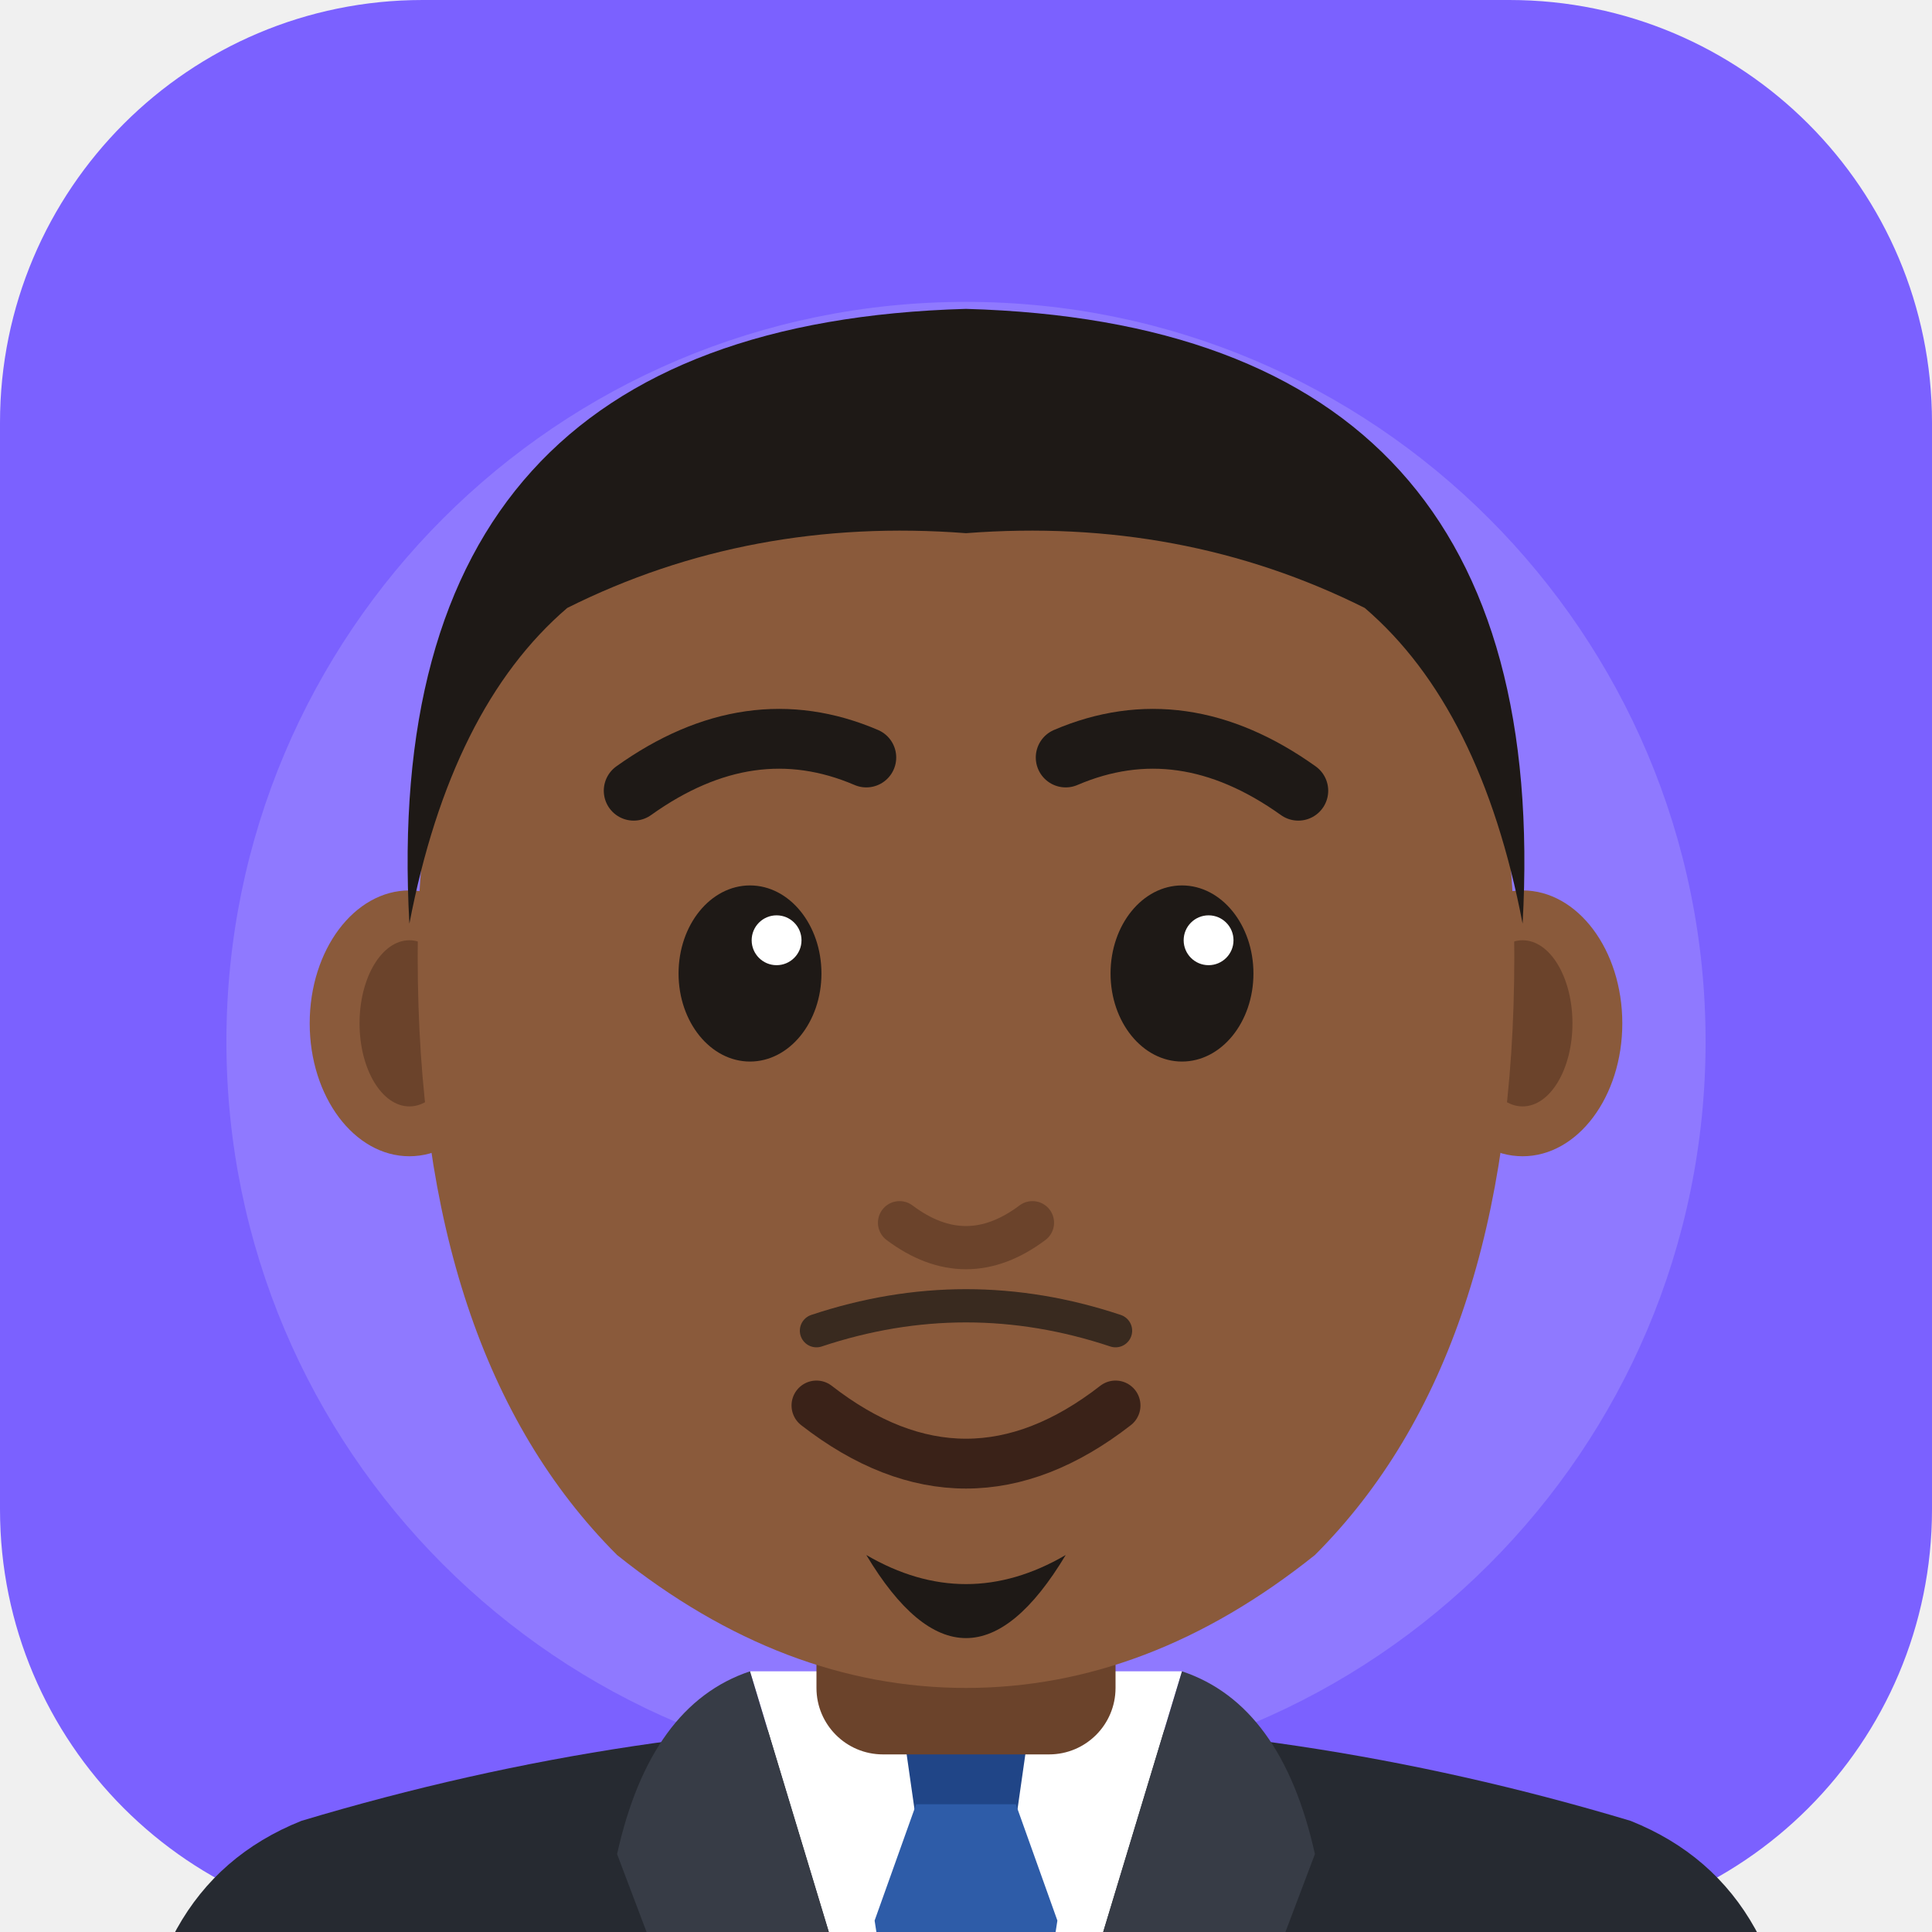
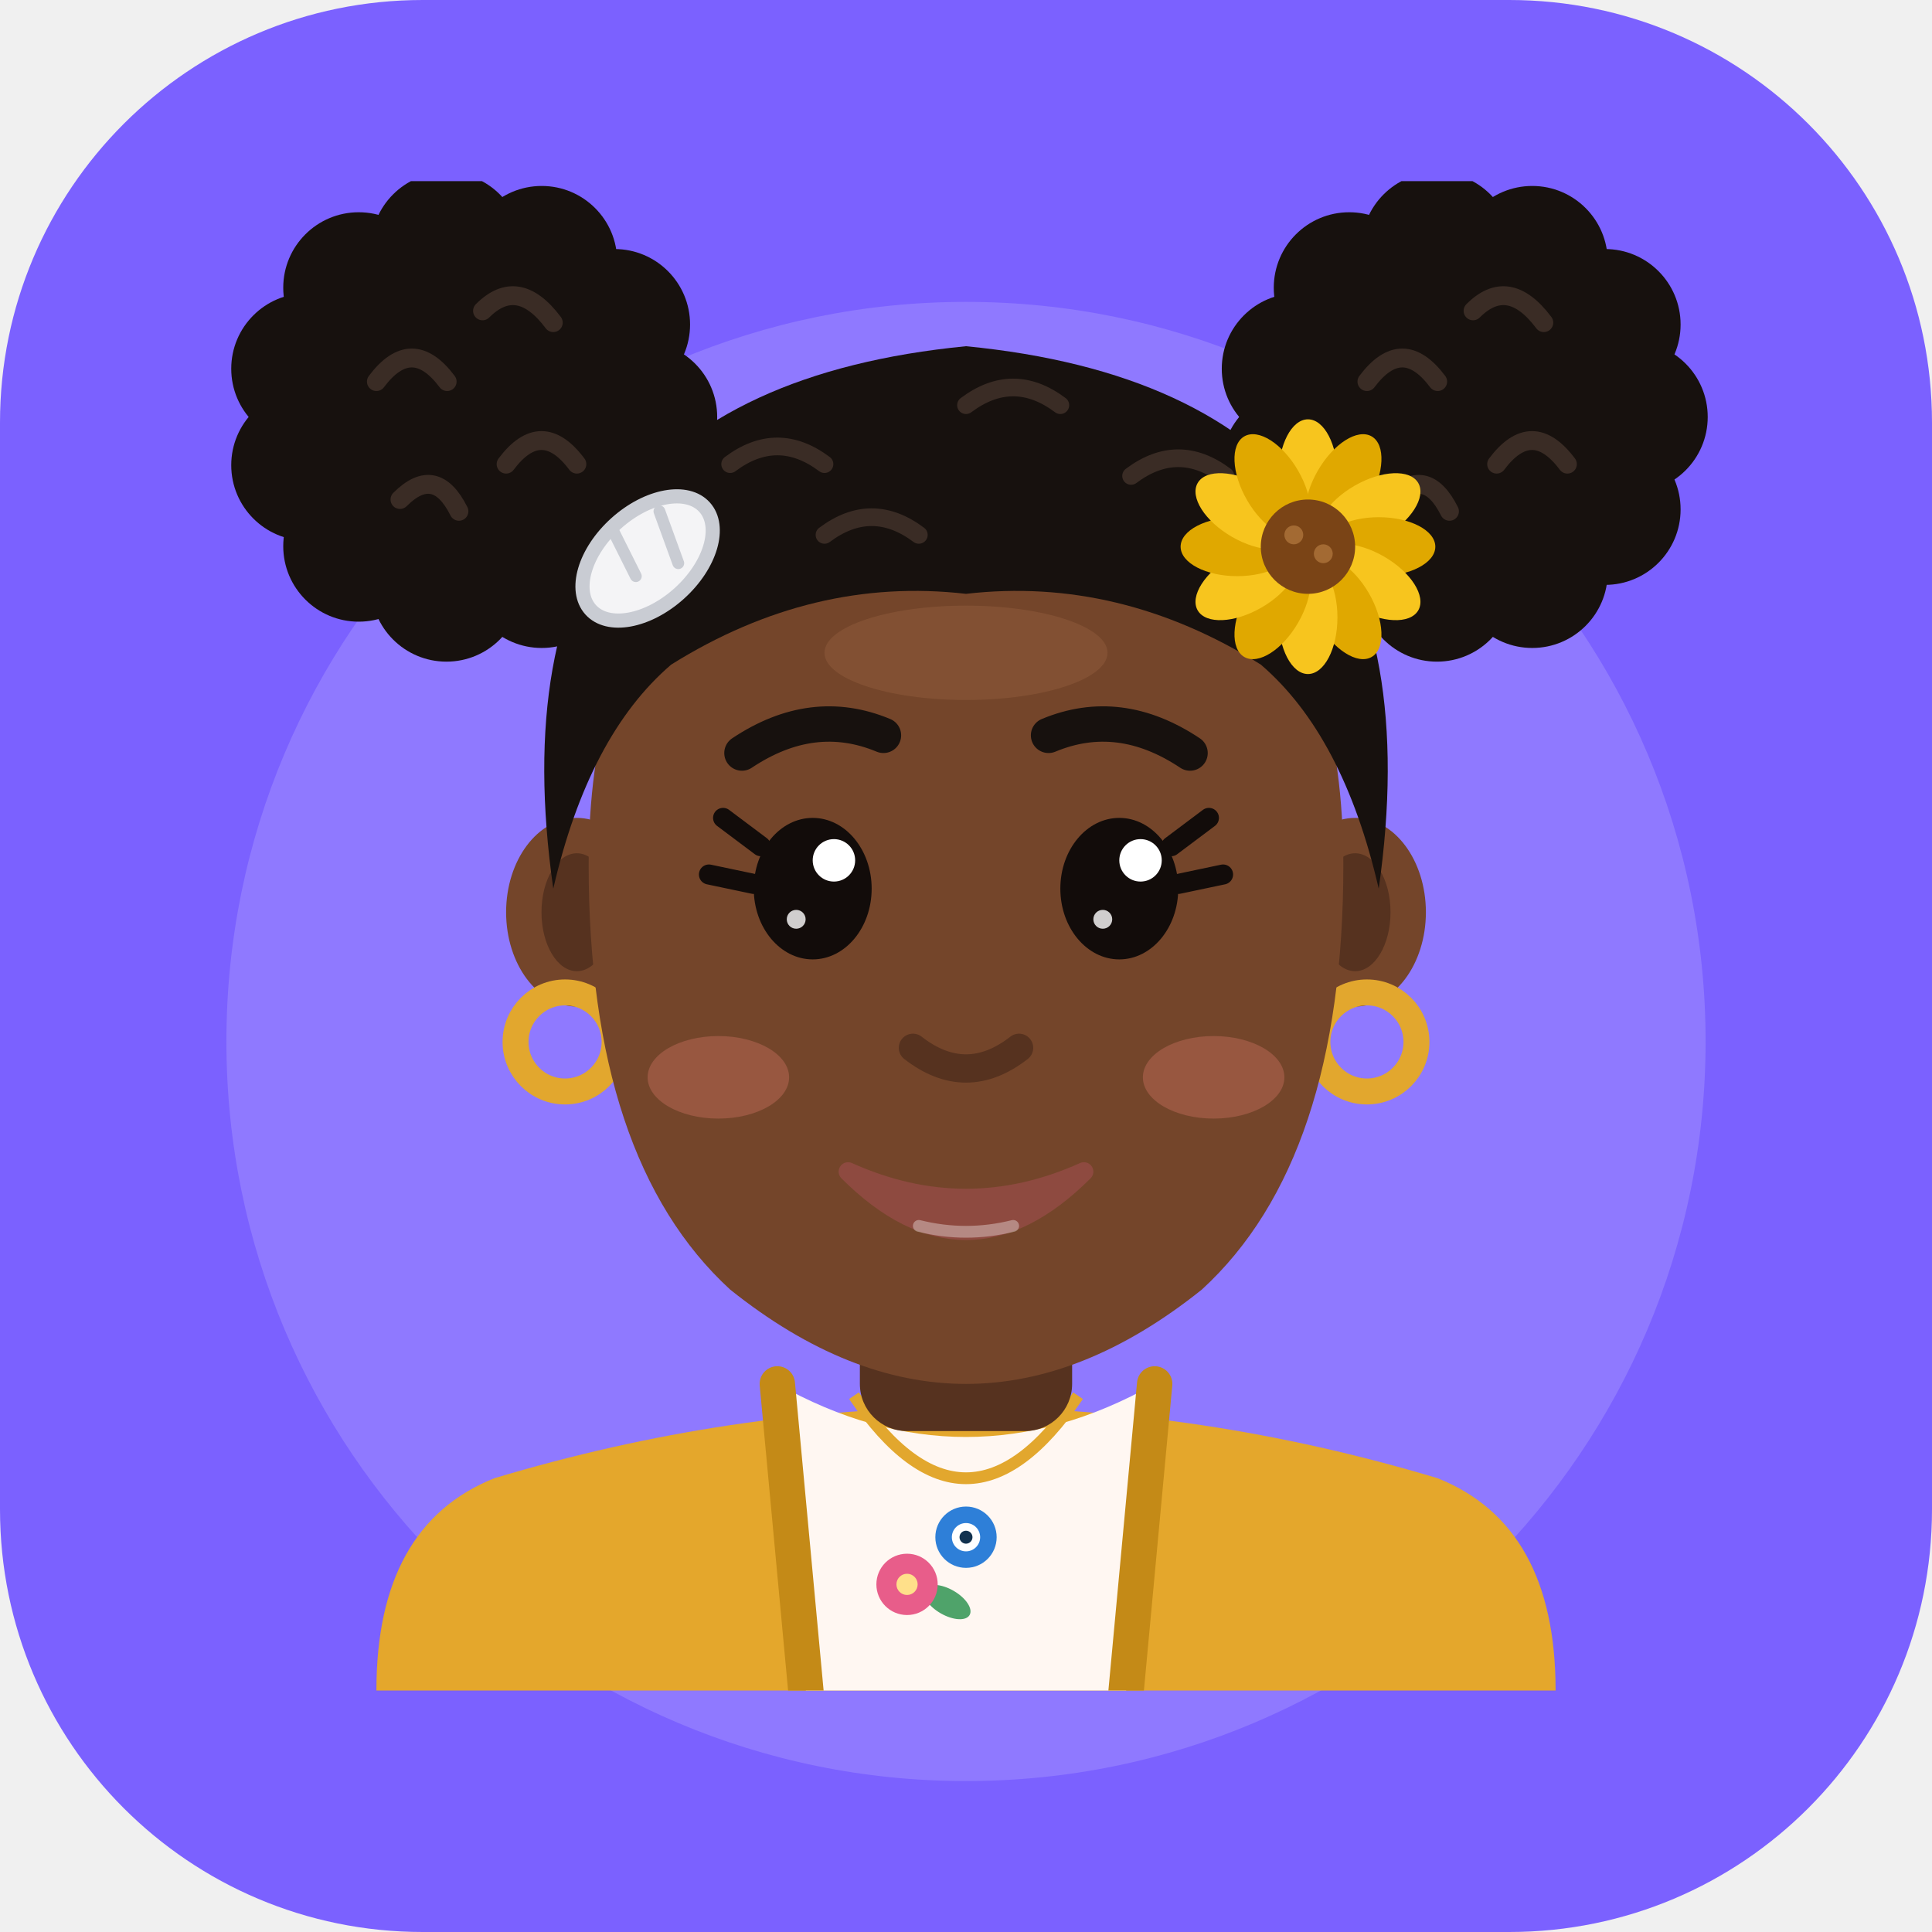
<svg xmlns="http://www.w3.org/2000/svg" viewBox="0 0 512 512">
  <rect width="512" height="512" rx="112" fill="#7B61FF" />
  <circle cx="256" cy="276" r="196" fill="#8F79FF" />
-   <g transform="translate(35.84 59.84) scale(4.4032) translate(-50 -16)">
+   <svg x="56" y="48" width="400" height="400" viewBox="36 2 128 128">
    <g>
-       <path d="M60 112 Q100 100 140 112 Q150 116 150 130 L141 186 Q100 194 59 186 L50 130 Q50 116 60 112 Z" fill="#262A31" />
-       <path d="M87 103 L100 146 L113 103 Z" fill="#FFFFFF" />
-       <path d="M96 105 L104 105 L103 112 L97 112 Z" fill="#204587" />
-       <path d="M97 111 L103 111 L105.5 118 L101 147 L100 150 L99 147 L94.5 118 Z" fill="#2E5CA8" />
-       <path d="M87 103 L100 146 L93 151 L79 114 Q81 105 87 103 Z" fill="#373C46" />
-       <path d="M113 103 L100 146 L107 151 L121 114 Q119 105 113 103 Z" fill="#373C46" />
-       <line x1="100" y1="151" x2="100" y2="191" stroke="#17191D" stroke-width="1.6" />
-       <circle cx="100" cy="161" r="2.2" fill="#17191D" />
-       <circle cx="100" cy="174" r="2.2" fill="#17191D" />
-       <path d="M118 128 L132 126" stroke="#17191D" stroke-width="1.6" stroke-linecap="round" />
+       <path d="M60 112 Q100 100 140 112 Q150 116 150 130 L141 186 Q100 194 59 186 L50 130 Q50 116 60 112 Z" fill="#E4A72C" />
+       <path d="M84 104 Q100 113 116 104 L108 190 Q100 191 92 190 Z" fill="#FFF7F2" />
+       <g>
+         <ellipse cx="98.4" cy="122.5" rx="2.2" ry="1.1" fill="#4FA36A" transform="rotate(30 98.4 122.5)" />
+         <circle cx="95" cy="121" r="2.6" fill="#E85D8A" />
+         <circle cx="95" cy="121" r="0.9" fill="#FFE08A" />
+       </g>
+       <g>
+         <ellipse cx="108.4" cy="134.5" rx="2.2" ry="1.1" fill="#4FA36A" transform="rotate(30 108.4 134.5)" />
+         <circle cx="105" cy="133" r="2.6" fill="#E0453A" />
+         <circle cx="105" cy="133" r="0.9" fill="#FFE08A" />
+       </g>
+       <g>
+         <ellipse cx="99.4" cy="148.5" rx="2.2" ry="1.1" fill="#4FA36A" transform="rotate(30 99.4 148.5)" />
+         <circle cx="96" cy="147" r="2.6" fill="#C04BA8" />
+         <circle cx="96" cy="147" r="0.9" fill="#FFE08A" />
+       </g>
+       <g>
+         <ellipse cx="107.4" cy="162.5" rx="2.2" ry="1.1" fill="#4FA36A" transform="rotate(30 107.4 162.5)" />
+         <circle cx="104" cy="161" r="2.6" fill="#E85D8A" />
+         <circle cx="104" cy="161" r="0.9" fill="#FFE08A" />
+       </g>
+       <g>
+         <ellipse cx="100.4" cy="176.5" rx="2.2" ry="1.1" fill="#4FA36A" transform="rotate(30 100.4 176.5)" />
+         <circle cx="97" cy="175" r="2.6" fill="#E0453A" />
+         <circle cx="97" cy="175" r="0.9" fill="#FFE08A" />
+       </g>
+       <path d="M90.5 105 Q100 119 109.5 105" stroke="#E2A72E" stroke-width="1" fill="none" />
+       <circle cx="100" cy="117" r="2.6" fill="#2E7FD8" />
+       <circle cx="100" cy="117" r="1.2" fill="#fff" />
+       <circle cx="100" cy="117" r="0.55" fill="#12324F" />
+       <path d="M84 104 L92 190" stroke="#C48A17" stroke-width="3" stroke-linecap="round" />
+       <path d="M116 104 L108 190" stroke="#C48A17" stroke-width="3" stroke-linecap="round" />
+       <g>
+         <circle cx="87.6" cy="141" r="2.9" fill="#8B5A33" />
+         <circle cx="86.8" cy="141" r="0.5" fill="#C48A17" />
+         <circle cx="88.4" cy="141" r="0.5" fill="#C48A17" />
+       </g>
+       <g>
+         <circle cx="89.4" cy="158" r="2.9" fill="#8B5A33" />
+         <circle cx="88.6" cy="158" r="0.5" fill="#C48A17" />
+         <circle cx="90.2" cy="158" r="0.5" fill="#C48A17" />
+       </g>
+       <g>
+         <circle cx="91" cy="174" r="2.9" fill="#8B5A33" />
+         <circle cx="90.2" cy="174" r="0.5" fill="#C48A17" />
+         <circle cx="91.8" cy="174" r="0.5" fill="#C48A17" />
+       </g>
+       <path d="M56 177 Q74 182 92 183 L92 190 Q74 190 59 186 Z" fill="#C48A17" />
+       <path d="M144 177 Q126 182 108 183 L108 190 Q126 190 141 186 Z" fill="#C48A17" />
    </g>
    <g>
-       <rect x="91" y="88" width="18" height="20" rx="4" fill="#6B432B" />
-       <ellipse cx="66.5" cy="64" rx="6" ry="8" fill="#8A5A3B" />
-       <ellipse cx="66.5" cy="64" rx="3" ry="5" fill="#6B432B" />
-       <ellipse cx="133.5" cy="64" rx="6" ry="8" fill="#8A5A3B" />
-       <ellipse cx="133.5" cy="64" rx="3" ry="5" fill="#6B432B" />
-       <path d="M67 60 Q67 25 100 25 Q133 25 133 60 Q133 84 121 96 Q111 104 100 104 Q89 104 79 96 Q67 84 67 60 Z" fill="#8A5A3B" />
-       <path d="M66.5 58 Q64.5 22 100 21 Q135.5 22 133.5 58 Q131 45 124 39 Q113 33.5 100 34.5 Q87 33.5 76 39 Q69 45 66.5 58 Z" fill="#1E1916" />
+       <rect x="91" y="88" width="18" height="20" rx="4" fill="#56321F" />
+       <g class="mk-joint" transform="rotate(0 76 38)">
+         <g class="mk-puff-l ">
+           <g>
+             <circle cx="58" cy="22" r="16" fill="#17110E" />
+             <circle cx="72.50" cy="22.00" r="6.4" fill="#17110E" />
+             <circle cx="70.20" cy="29.84" r="6.4" fill="#17110E" />
+             <circle cx="64.02" cy="35.19" r="6.4" fill="#17110E" />
+             <circle cx="55.94" cy="36.35" r="6.4" fill="#17110E" />
+             <circle cx="48.50" cy="32.96" r="6.4" fill="#17110E" />
+             <circle cx="44.09" cy="26.09" r="6.4" fill="#17110E" />
+             <circle cx="44.09" cy="17.91" r="6.4" fill="#17110E" />
+             <circle cx="48.50" cy="11.04" r="6.4" fill="#17110E" />
+             <circle cx="55.94" cy="7.65" r="6.4" fill="#17110E" />
+             <circle cx="64.02" cy="8.81" r="6.4" fill="#17110E" />
+             <circle cx="70.20" cy="14.16" r="6.4" fill="#17110E" />
+             <path d="M50 19 q3 -4 6 0 M59 13 q3 -3 6 1 M61 26 q3 -4 6 0 M52 29 q3 -3 5 1" stroke="#3A2C25" stroke-width="1.6" fill="none" stroke-linecap="round" />
+           </g>
+         </g>
+       </g>
+       <g class="mk-joint" transform="rotate(0 124 38)">
+         <g class="mk-puff-r ">
+           <g>
+             <circle cx="142" cy="22" r="16" fill="#17110E" />
+             <circle cx="156.50" cy="22.00" r="6.4" fill="#17110E" />
+             <circle cx="154.20" cy="29.84" r="6.4" fill="#17110E" />
+             <circle cx="148.02" cy="35.19" r="6.4" fill="#17110E" />
+             <circle cx="139.94" cy="36.35" r="6.4" fill="#17110E" />
+             <circle cx="132.50" cy="32.96" r="6.4" fill="#17110E" />
+             <circle cx="128.09" cy="26.09" r="6.4" fill="#17110E" />
+             <circle cx="128.09" cy="17.91" r="6.4" fill="#17110E" />
+             <circle cx="132.50" cy="11.04" r="6.4" fill="#17110E" />
+             <circle cx="139.94" cy="7.65" r="6.4" fill="#17110E" />
+             <circle cx="148.02" cy="8.81" r="6.4" fill="#17110E" />
+             <circle cx="154.20" cy="14.16" r="6.4" fill="#17110E" />
+             <path d="M134 19 q3 -4 6 0 M143 13 q3 -3 6 1 M145 26 q3 -4 6 0 M136 29 q3 -3 5 1" stroke="#3A2C25" stroke-width="1.6" fill="none" stroke-linecap="round" />
+           </g>
+         </g>
+       </g>
+       <ellipse cx="67" cy="64" rx="6" ry="8" fill="#74452A" />
+       <ellipse cx="67" cy="64" rx="3" ry="5" fill="#56321F" />
+       <ellipse cx="133" cy="64" rx="6" ry="8" fill="#74452A" />
+       <ellipse cx="133" cy="64" rx="3" ry="5" fill="#56321F" />
+       <circle cx="66" cy="75" r="4.2" fill="none" stroke="#E2A72E" stroke-width="2.2" />
+       <circle cx="134" cy="75" r="4.2" fill="none" stroke="#E2A72E" stroke-width="2.2" />
+       <path d="M68 60 Q68 26 100 26 Q132 26 132 60 Q132 85 120 96 Q110 104 100 104 Q90 104 80 96 Q68 85 68 60 Z" fill="#74452A" />
+       <path d="M65 62 Q59 20 100 16 Q141 20 135 62 Q132 49 125 43 Q113 35.5 100 37 Q87 35.5 75 43 Q68 49 65 62 Z" fill="#17110E" />
+       <path d="M80 26 q4 -3 8 0 M100 21 q4 -3 8 0 M114 27 q4 -3 8 0 M88 32 q4 -3 8 0" stroke="#3A2C25" stroke-width="1.5" fill="none" stroke-linecap="round" />
+       <ellipse cx="73" cy="34" rx="6.5" ry="4" fill="#F4F4F6" stroke="#C9CCD3" stroke-width="1.2" transform="rotate(-42 73 34)" />
+       <path d="M70 31.5 l2 4 M74 30 l1.6 4.4" stroke="#C9CCD3" stroke-width="1" stroke-linecap="round" />
+       <ellipse cx="127" cy="34" rx="6.5" ry="4" fill="#F4F4F6" stroke="#C9CCD3" stroke-width="1.2" transform="rotate(42 127 34)" />
      <g>
-         <path d="M80 50 Q87 45 94 48" stroke="#1E1916" stroke-width="3.6" fill="none" stroke-linecap="round" />
-         <path d="M106 48 Q113 45 120 50" stroke="#1E1916" stroke-width="3.6" fill="none" stroke-linecap="round" />
+         <ellipse cx="129" cy="27" rx="2.5" ry="4.8" fill="#F7C51E" transform="rotate(0 129 33)" />
+         <ellipse cx="129" cy="27" rx="2.5" ry="4.8" fill="#E0A800" transform="rotate(30 129 33)" />
+         <ellipse cx="129" cy="27" rx="2.5" ry="4.8" fill="#F7C51E" transform="rotate(60 129 33)" />
+         <ellipse cx="129" cy="27" rx="2.5" ry="4.8" fill="#E0A800" transform="rotate(90 129 33)" />
+         <ellipse cx="129" cy="27" rx="2.5" ry="4.8" fill="#F7C51E" transform="rotate(120 129 33)" />
+         <ellipse cx="129" cy="27" rx="2.5" ry="4.8" fill="#E0A800" transform="rotate(150 129 33)" />
+         <ellipse cx="129" cy="27" rx="2.5" ry="4.8" fill="#F7C51E" transform="rotate(180 129 33)" />
+         <ellipse cx="129" cy="27" rx="2.5" ry="4.8" fill="#E0A800" transform="rotate(210 129 33)" />
+         <ellipse cx="129" cy="27" rx="2.5" ry="4.8" fill="#F7C51E" transform="rotate(240 129 33)" />
+         <ellipse cx="129" cy="27" rx="2.5" ry="4.8" fill="#E0A800" transform="rotate(270 129 33)" />
+         <ellipse cx="129" cy="27" rx="2.5" ry="4.8" fill="#F7C51E" transform="rotate(300 129 33)" />
+         <ellipse cx="129" cy="27" rx="2.5" ry="4.8" fill="#E0A800" transform="rotate(330 129 33)" />
+         <circle cx="129" cy="33" r="4" fill="#7A4416" />
+         <circle cx="127.8" cy="32" r="0.8" fill="#A36A33" />
+         <circle cx="130.3" cy="33.6" r="0.8" fill="#A36A33" />
+       </g>
+       <g>
+         <ellipse cx="100" cy="42" rx="12" ry="4" fill="#8E5A3A" opacity="0.55" />
+         <ellipse cx="79" cy="78" rx="6" ry="3.5" fill="#D9776B" opacity="0.35" />
+         <ellipse cx="121" cy="78" rx="6" ry="3.5" fill="#D9776B" opacity="0.35" />
+         <path d="M81 50.5 Q87 46.5 93 49" stroke="#17110E" stroke-width="3" fill="none" stroke-linecap="round" />
+         <path d="M107 49 Q113 46.5 119 50.5" stroke="#17110E" stroke-width="3" fill="none" stroke-linecap="round" />
        <g>
-           <ellipse cx="87" cy="61" rx="4.3" ry="5.3" fill="#1E1916" />
-           <ellipse cx="113" cy="61" rx="4.3" ry="5.3" fill="#1E1916" />
-           <circle cx="88.6" cy="59" r="1.5" fill="#fff" />
-           <circle cx="114.6" cy="59" r="1.5" fill="#fff" />
+           <g>
+             <ellipse cx="87" cy="62" rx="5" ry="6" fill="#120C0A" />
+             <ellipse cx="113" cy="62" rx="5" ry="6" fill="#120C0A" />
+             <circle cx="88.8" cy="59.6" r="1.8" fill="#fff" />
+             <circle cx="114.8" cy="59.6" r="1.8" fill="#fff" />
+             <circle cx="85.6" cy="64.6" r="0.8" fill="#fff" opacity="0.8" />
+             <circle cx="111.6" cy="64.6" r="0.8" fill="#fff" opacity="0.8" />
+           </g>
+           <path d="M82.6 58.4 l-3.2 -2.4 M82 61.6 l-3.8 -0.8 M117.4 58.4 l3.2 -2.4 M118 61.6 l3.8 -0.8" stroke="#120C0A" stroke-width="1.7" stroke-linecap="round" />
        </g>
-         <path d="M96 76 Q100 79 104 76" stroke="#6B432B" stroke-width="2.6" fill="none" stroke-linecap="round" />
-         <path d="M91 82.5 Q100 79.5 109 82.5" stroke="#1E1916" stroke-width="2" fill="none" stroke-linecap="round" opacity="0.75" />
-         <path d="M91 87 Q100 94 109 87" stroke="#3A2218" stroke-width="3" fill="none" stroke-linecap="round" />
-         <path d="M94 96 Q100 106 106 96 Q100 99.5 94 96 Z" fill="#1E1916" />
+         <path d="M95.5 75.5 Q100 79 104.5 75.5" stroke="#56321F" stroke-width="2.4" fill="none" stroke-linecap="round" />
+         <g>
+           <path d="M90 86 Q100 96 110 86 Q100 90.5 90 86 Z" fill="#8E4A40" stroke="#8E4A40" stroke-width="1.6" stroke-linejoin="round" />
+           <path d="M96 90.6 Q100 91.6 104 90.6" stroke="#fff" stroke-width="1" stroke-linecap="round" opacity="0.35" fill="none" />
+         </g>
      </g>
    </g>
-   </g>
+   </svg>
</svg>
